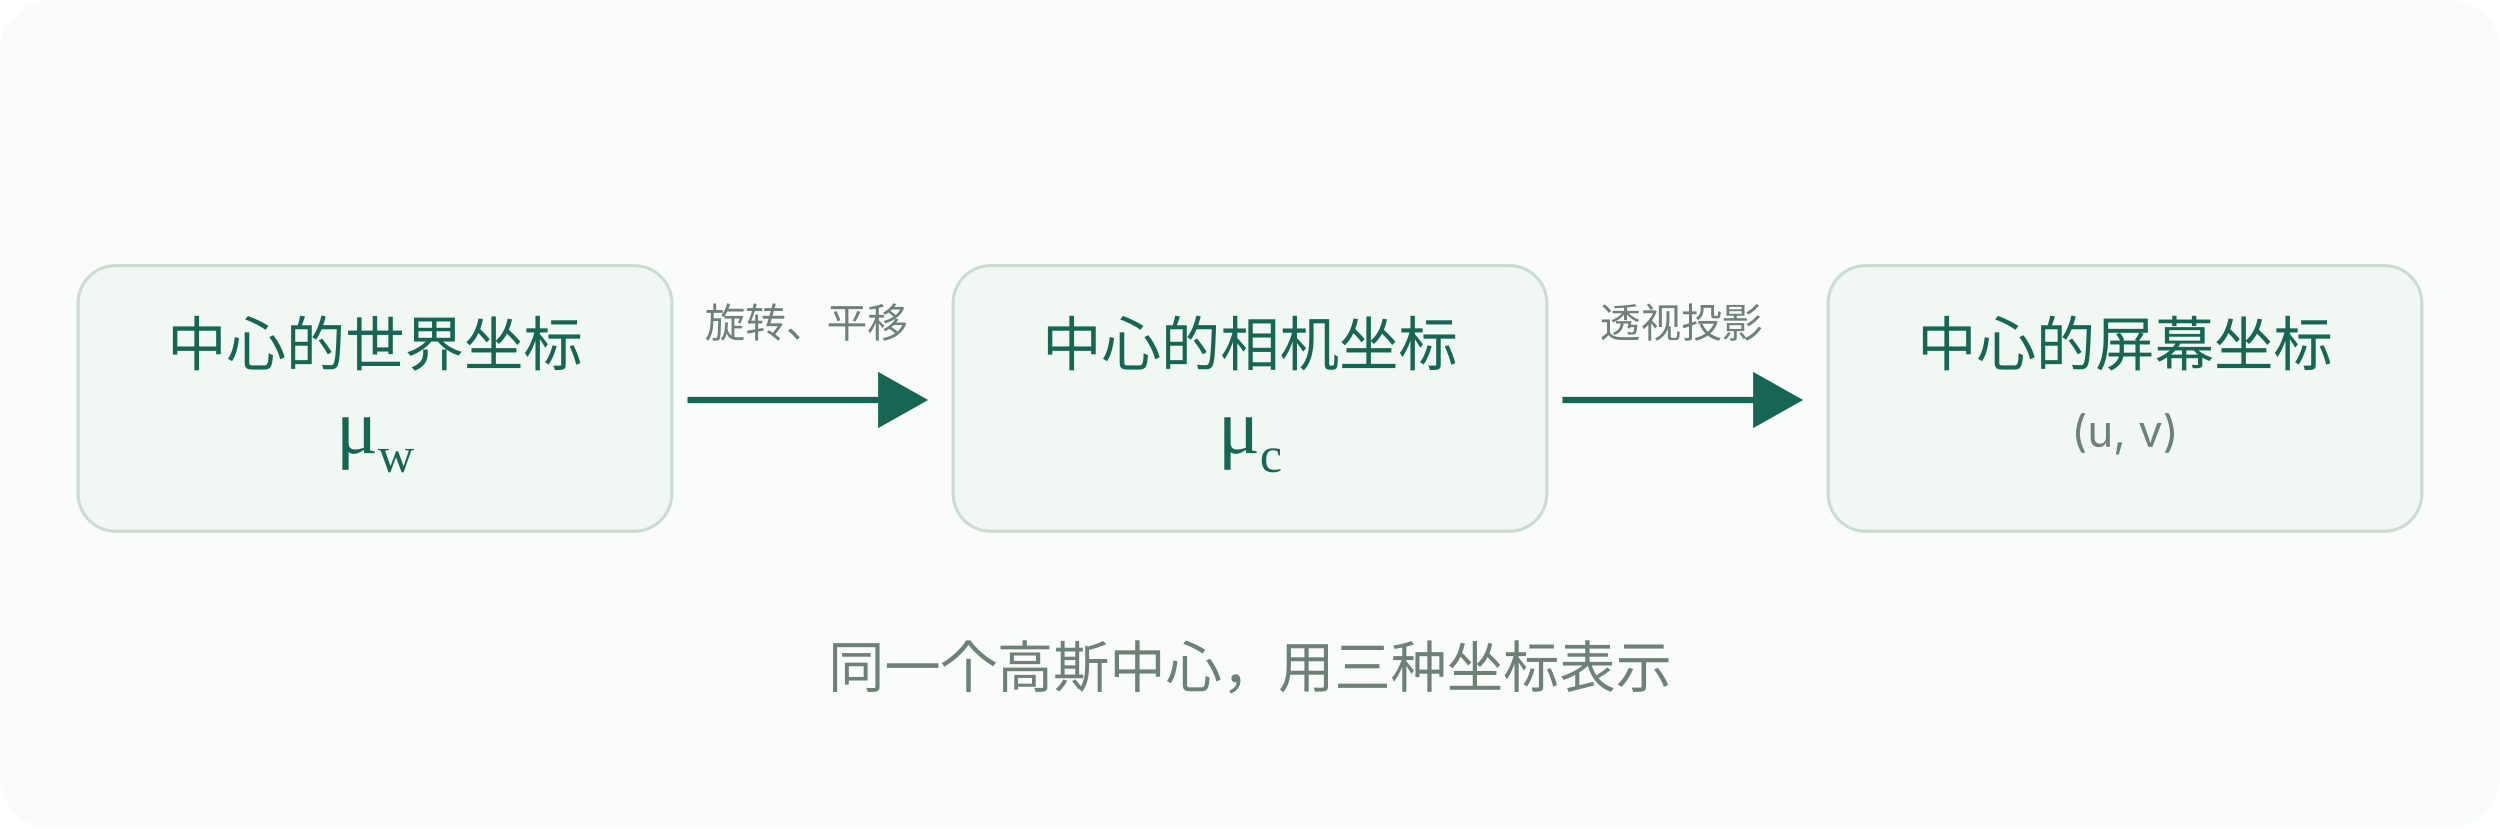
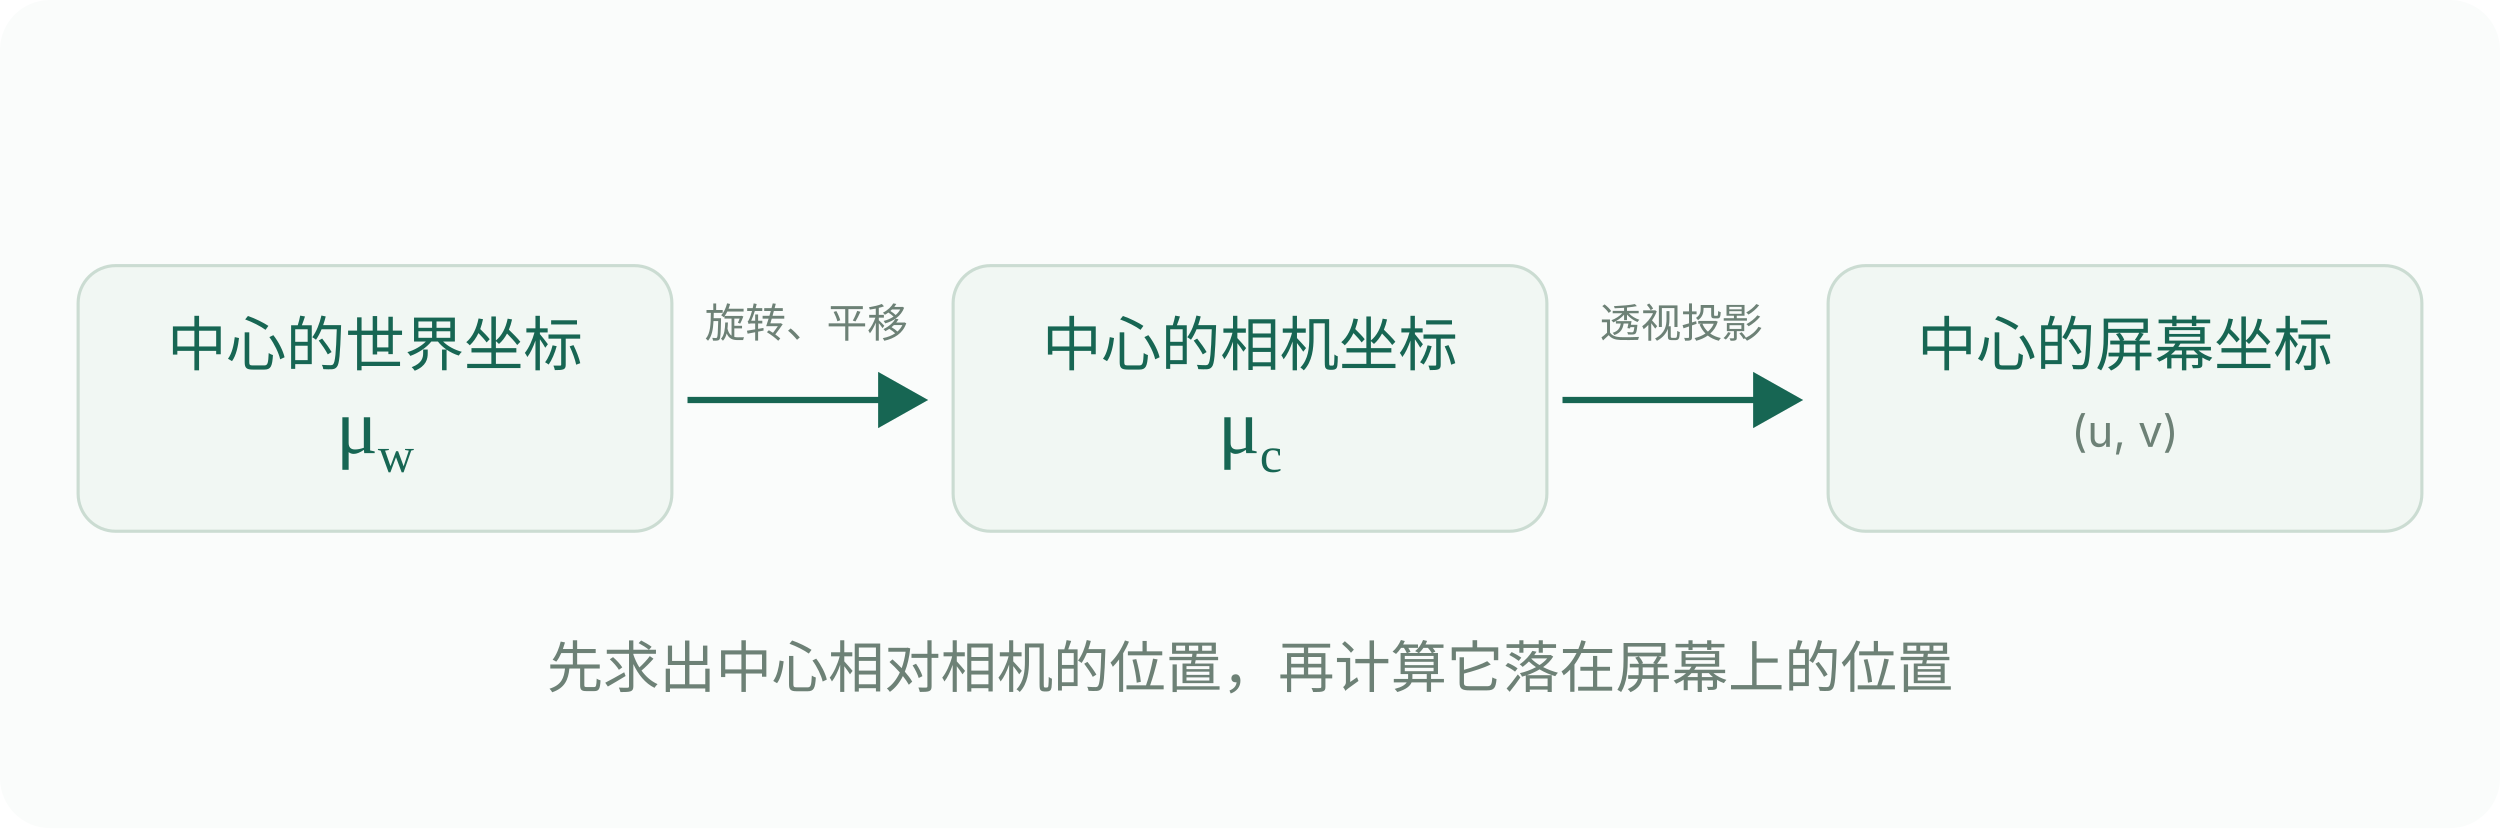
<svg xmlns="http://www.w3.org/2000/svg" viewBox="0 0 800 265" role="img">
  <defs>
    <marker id="arrow" markerWidth="9" markerHeight="9" refX="7" refY="4.5" orient="auto">
      <path d="M0 0L8 4.5L0 9" fill="#176653" />
    </marker>
  </defs>
  <rect width="800" height="265" rx="16" fill="#fafcfb" />
  <g font-family="-apple-system,BlinkMacSystemFont,PingFang SC,Microsoft YaHei,sans-serif">
    <rect x="25" y="85" width="190" height="85" rx="12" fill="#f1f7f3" stroke="#cbdcd2" />
    <text x="120.0" y="117" font-size="19" fill="#176653" text-anchor="middle">中心的世界坐标</text>
    <rect x="305" y="85" width="190" height="85" rx="12" fill="#f1f7f3" stroke="#cbdcd2" />
    <text x="400.0" y="117" font-size="19" fill="#176653" text-anchor="middle">中心的相机坐标</text>
    <rect x="585" y="85" width="190" height="85" rx="12" fill="#f1f7f3" stroke="#cbdcd2" />
    <text x="680.0" y="117" font-size="19" fill="#176653" text-anchor="middle">中心的屏幕坐标</text>
    <text x="680.0" y="143" font-size="14" fill="#6d8176" text-anchor="middle">(u, v)</text>
    <text x="120" y="145" font-family="Georgia,Times New Roman,serif" font-size="25" fill="#176653" text-anchor="middle">μ<tspan dy="6" font-size="16">w</tspan>
    </text>
    <text x="400" y="145" font-family="Georgia,Times New Roman,serif" font-size="25" fill="#176653" text-anchor="middle">μ<tspan dy="6" font-size="16">c</tspan>
    </text>
    <path d="M220,128 L295,128" stroke="#176653" stroke-width="2" fill="none" marker-end="url(#arrow)" />
    <text x="258" y="108" font-size="13" fill="#6d8176" text-anchor="middle">旋转、平移</text>
    <path d="M500,128 L575,128" stroke="#176653" stroke-width="2" fill="none" marker-end="url(#arrow)" />
    <text x="538" y="108" font-size="13" fill="#6d8176" text-anchor="middle">透视投影</text>
-     <text x="400" y="220" font-size="18" fill="#6d8176" text-anchor="middle">同一个高斯中心，用三种坐标表示</text>
+     <text x="400" y="220" font-size="18" fill="#6d8176" text-anchor="middle">先求出中心相对相机的位置，再计算它落在屏幕上的位置</text>
  </g>
</svg>
